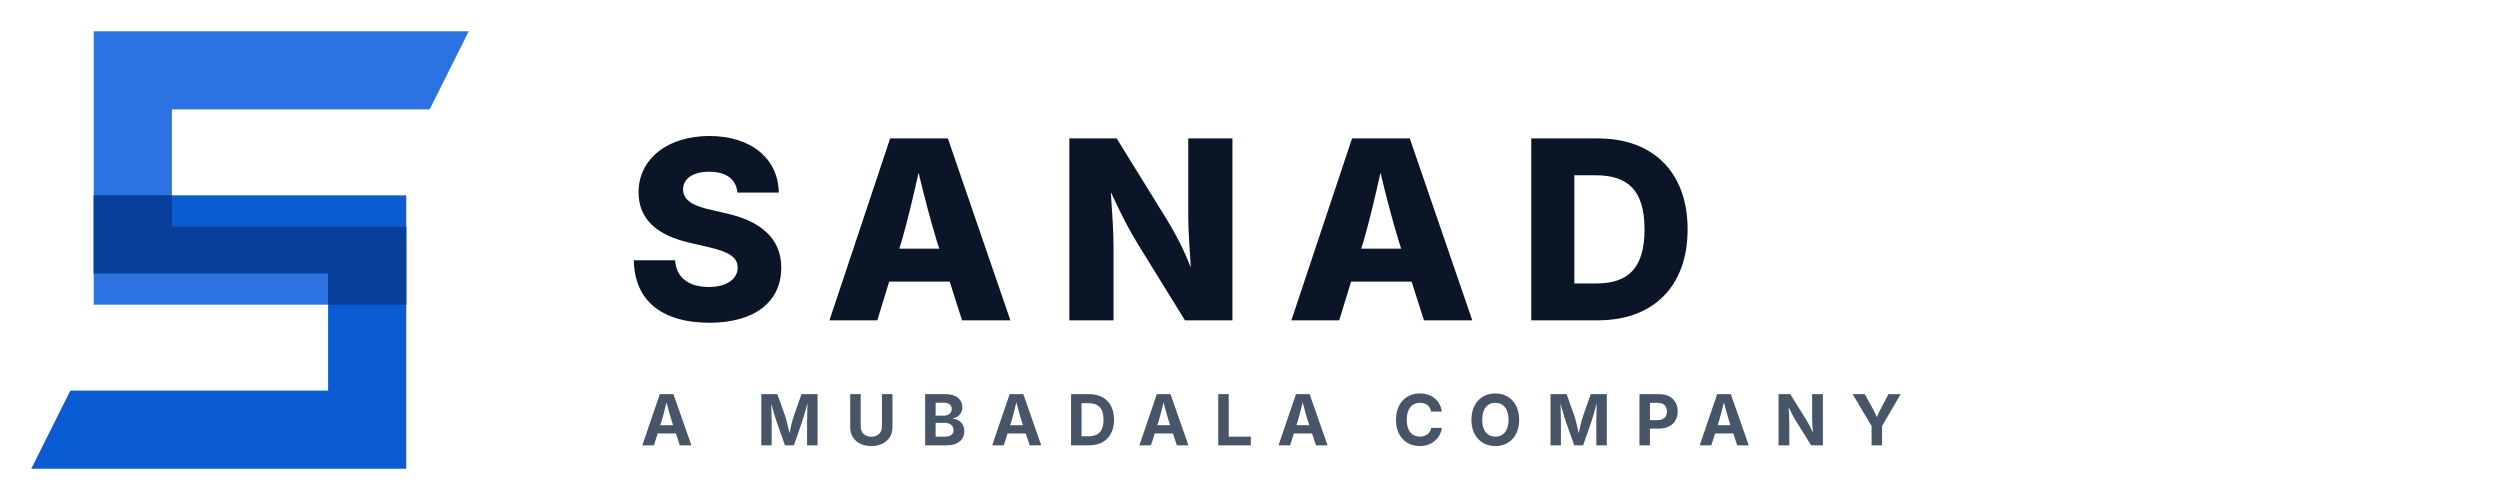
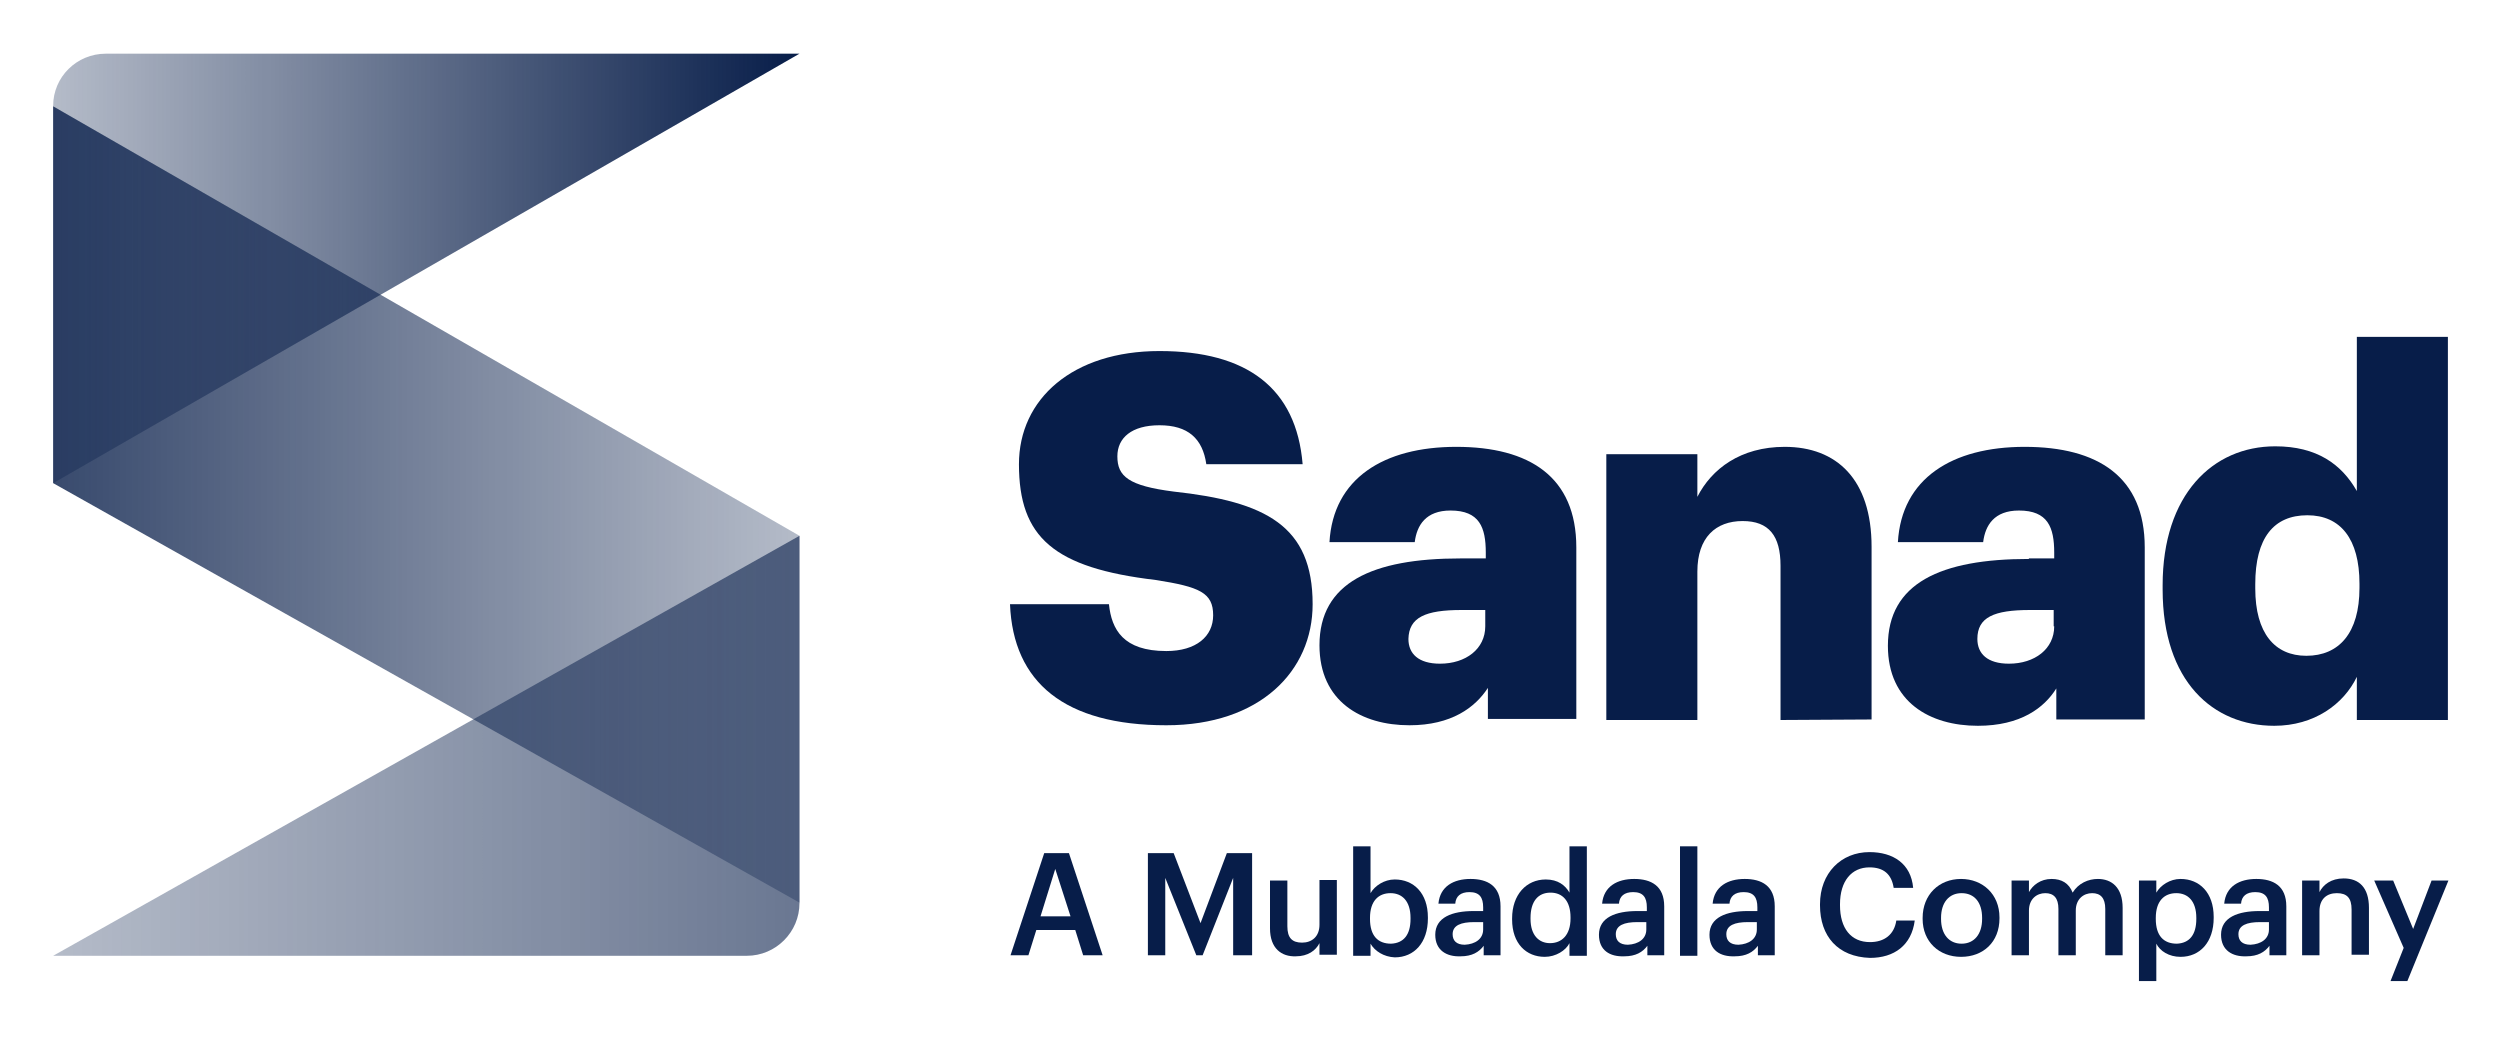
- <svg xmlns="http://www.w3.org/2000/svg" viewBox="0 0 320 64" width="320" height="64">
-   <path d="M60 4 H12 V39 H52 V29 H22 V14 H55 Z" fill="#2C72E0" />
-   <path d="M4 60 H52 V25 H12 V35 H42 V50 H9 Z" fill="#0B5BD3" />
-   <path d="M12 25 H22 V29 H52 V39 H42 V35 H12 Z" fill="#083F9A" />
-   <text x="80" y="41" font-family="Manrope, Inter, Helvetica, Arial, sans-serif" font-weight="800" font-size="32" letter-spacing="5" fill="#0a1628">SANAD</text>
-   <text x="82" y="57" font-family="Manrope, Inter, Helvetica, Arial, sans-serif" font-weight="700" font-size="9" letter-spacing="3" fill="#475569">A MUBADALA COMPANY</text>
+ <svg xmlns="http://www.w3.org/2000/svg" version="1.1" id="Layer_1" x="0px" y="0px" viewBox="17 17 475 197" xml:space="preserve">
+   <style type="text/css">
+ 	.st1{fill:url(#SVGID_1_);}
+ 	.st2{fill:url(#SVGID_2_);}
+ 	.st3{fill:url(#SVGID_3_);}
+ 	.st4{fill:#071D49;}
+ </style>
+   <g>
+     <g>
+       <g>
+         <g>
+           <linearGradient id="SVGID_1_" gradientUnits="userSpaceOnUse" x1="27.088" y1="15.111" x2="168.937" y2="15.111" gradientTransform="matrix(1 0 0 1 0 52.8347)">
+             <stop offset="0" style="stop-color:#071D49;stop-opacity:0.3" />
+             <stop offset="1" style="stop-color:#071D49" />
+           </linearGradient>
+           <path class="st1" d="M27.1,108.8V37.1c0-5.5,4.5-9.9,10-9.9h131.8L27.1,108.8z" />
+         </g>
+         <linearGradient id="SVGID_2_" gradientUnits="userSpaceOnUse" x1="27.088" y1="60.015" x2="168.937" y2="60.015" gradientTransform="matrix(1 0 0 1 0 52.8347)">
+           <stop offset="0" style="stop-color:#071D49;stop-opacity:0.8" />
+           <stop offset="1" style="stop-color:#071D49;stop-opacity:0.3" />
+         </linearGradient>
+         <polygon class="st2" points="27.1,108.8 27.1,37.2 27.1,37.2 168.9,118.8 168.9,188.5    " />
+         <linearGradient id="SVGID_3_" gradientUnits="userSpaceOnUse" x1="27.088" y1="105.866" x2="168.937" y2="105.866" gradientTransform="matrix(1 0 0 1 0 52.8347)">
+           <stop offset="0" style="stop-color:#071D49;stop-opacity:0.3" />
+           <stop offset="1" style="stop-color:#071D49;stop-opacity:0.6" />
+         </linearGradient>
+         <path class="st3" d="M168.9,118.8v69.8c0,5.5-4.5,10-10,10H27.1L168.9,118.8z" />
+       </g>
+       <g>
+         <path class="st4" d="M238.6,140.7c-8.2,0-10.4-4.1-10.9-8.9h-18.8c0.6,14.9,10.4,23,29.7,23c17.8,0,27.8-10.3,27.8-23     c0-14.9-8.9-19.5-26.4-21.4c-8.6-1.1-10.7-2.9-10.7-6.7c0-3.5,2.7-5.9,8-5.9c5.4,0,8.2,2.5,8.9,7.4h18.3     c-1.2-14.5-10.6-21.5-27.2-21.5c-16.5,0-26.7,9.1-26.7,21.5c0,13.9,6.6,19.7,26,22c8.3,1.3,10.9,2.4,10.9,6.7     C247.5,137.9,244.3,140.7,238.6,140.7z" />
+         <path class="st4" d="M299.7,147.7v5.9h16.8V121c0-13.4-8.9-19.1-22.8-19.1c-13.8,0-23.4,6-24.1,18.1h16.2c0.4-3.2,2.1-6,6.8-6     c5.5,0,6.7,3.2,6.7,8v1.1h-4.8c-16.8,0-26.8,4.6-26.8,16.5c0,10.7,8,15.2,17.1,15.2C292.8,154.8,297.3,151.4,299.7,147.7z      M294.7,132.9h4.5v3.1c0,4.3-3.7,7.1-8.6,7.1c-4.1,0-6-1.9-6-4.7C284.7,134.3,287.8,132.9,294.7,132.9z" />
+         <path class="st4" d="M372.6,153.7v-32.8c0-12.9-6.7-19-16.5-19c-8.4,0-13.9,4.2-16.6,9.5v-8.1h-17.3v50.5h17.3v-28.2     c0-6.5,3.5-9.6,8.6-9.6c5,0,7.2,2.8,7.2,8.5v29.3L372.6,153.7L372.6,153.7z" />
+         <path class="st4" d="M402.5,123.2c-16.8,0-26.8,4.6-26.8,16.5c0,10.7,8,15.2,17.1,15.2c8.1,0,12.6-3.4,14.9-7.1v5.9h16.8V121     c0-13.4-8.9-19.1-22.8-19.1c-13.8,0-23.4,6-24.1,18.1h16.2c0.4-3.2,2.1-6,6.8-6c5.5,0,6.7,3.2,6.7,8v1.1H402.5L402.5,123.2z      M407.3,136c0,4.3-3.7,7.1-8.6,7.1c-4.1,0-6-1.9-6-4.7c0-4.1,3.1-5.5,10-5.5h4.5V136z" />
+         <path class="st4" d="M464.8,81v29.3c-2.9-5.1-7.6-8.5-15.5-8.5c-11.9,0-21.4,9.2-21.4,26.4v0.8c0,17.5,9.6,25.9,21.2,25.9     c7.6,0,13.2-4.1,15.7-9.3v8.2h17.3V81H464.8z M465.3,128.7c0,8.6-3.9,12.9-10.1,12.9c-6,0-9.7-4.3-9.7-12.8V128     c0-8.8,3.5-13.1,9.9-13.1c6.3,0,9.9,4.5,9.9,13L465.3,128.7L465.3,128.7z" />
+       </g>
+     </g>
+     <g>
+       <path class="st4" d="M215.4,179.1h4.7l6.4,19.4h-3.7l-1.5-4.8h-7.4l-1.5,4.8h-3.4L215.4,179.1z M214.7,191.1h5.7l-2.9-9    L214.7,191.1z" />
+       <path class="st4" d="M235.2,179.1h4.8l5.1,13.3l5-13.3h4.8v19.4h-3.6v-14.7l-5.8,14.7h-1.2l-5.9-14.7v14.7h-3.3V179.1L235.2,179.1    z" />
+       <path class="st4" d="M258.3,193.4v-9.1h3.3v8.7c0,2.2,0.9,3.1,2.8,3.1c1.8,0,3.3-1.1,3.3-3.4v-8.5h3.3v14.2h-3.3v-2.2    c-0.7,1.4-2.2,2.5-4.5,2.5C260.5,198.8,258.3,197.2,258.3,193.4z" />
+       <path class="st4" d="M277.4,196.3v2.3h-3.3v-20.8h3.3v8.9c0.8-1.4,2.6-2.6,4.6-2.6c3.6,0,6.3,2.6,6.3,7.2v0.2    c0,4.6-2.6,7.4-6.3,7.4C279.9,198.8,278.2,197.7,277.4,196.3z M285,191.6v-0.2c0-3.2-1.6-4.7-3.8-4.7c-2.3,0-3.9,1.5-3.9,4.7v0.2    c0,3.2,1.5,4.7,4,4.7C283.7,196.2,285,194.6,285,191.6z" />
+       <path class="st4" d="M289.7,194.6c0-3.3,3.2-4.5,7.3-4.5h1.8v-0.7c0-1.9-0.7-2.9-2.6-2.9c-1.7,0-2.6,0.8-2.7,2.2h-3.2    c0.3-3.3,2.9-4.7,6.1-4.7c3.2,0,5.7,1.3,5.7,5.2v9.3h-3.2v-1.8c-0.9,1.2-2.2,2-4.4,2C291.9,198.8,289.7,197.6,289.7,194.6z     M298.8,193.6v-1.4h-1.7c-2.5,0-4.1,0.6-4.1,2.3c0,1.2,0.7,2,2.3,2C297.3,196.4,298.8,195.4,298.8,193.6z" />
+       <path class="st4" d="M304.3,191.7v-0.2c0-4.5,2.7-7.4,6.4-7.4c2.3,0,3.7,1.1,4.5,2.5v-8.8h3.3v20.8h-3.3v-2.4    c-0.7,1.4-2.6,2.6-4.7,2.6C307,198.8,304.3,196.3,304.3,191.7z M315.4,191.5v-0.2c0-3.1-1.5-4.7-3.8-4.7c-2.4,0-3.8,1.7-3.8,4.8    v0.2c0,3.1,1.6,4.6,3.7,4.6C313.7,196.2,315.4,194.7,315.4,191.5z" />
+       <path class="st4" d="M320.8,194.6c0-3.3,3.2-4.5,7.3-4.5h1.8v-0.7c0-1.9-0.7-2.9-2.6-2.9c-1.7,0-2.6,0.8-2.7,2.2h-3.2    c0.3-3.3,2.9-4.7,6.1-4.7c3.2,0,5.7,1.3,5.7,5.2v9.3h-3.2v-1.8c-0.9,1.2-2.2,2-4.4,2C322.9,198.8,320.8,197.6,320.8,194.6z     M329.8,193.6v-1.4h-1.7c-2.5,0-4.1,0.6-4.1,2.3c0,1.2,0.7,2,2.3,2C328.3,196.4,329.8,195.4,329.8,193.6z" />
+       <path class="st4" d="M336.2,177.8h3.3v20.8h-3.3V177.8z" />
+       <path class="st4" d="M341.8,194.6c0-3.3,3.2-4.5,7.3-4.5h1.8v-0.7c0-1.9-0.7-2.9-2.6-2.9c-1.7,0-2.6,0.8-2.7,2.2h-3.2    c0.3-3.3,2.9-4.7,6.1-4.7s5.7,1.3,5.7,5.2v9.3h-3.2v-1.8c-0.9,1.2-2.2,2-4.4,2C343.9,198.8,341.8,197.6,341.8,194.6z M350.8,193.6    v-1.4h-1.7c-2.5,0-4.1,0.6-4.1,2.3c0,1.2,0.7,2,2.3,2C349.3,196.4,350.8,195.4,350.8,193.6z" />
+       <path class="st4" d="M362.8,189v-0.2c0-5.9,4-9.9,9.4-9.9c4.5,0,7.9,2.2,8.3,6.8h-3.7c-0.4-2.6-1.9-3.9-4.6-3.9    c-3.4,0-5.6,2.6-5.6,7v0.2c0,4.4,2.1,7,5.7,7c2.7,0,4.6-1.4,5-4.1h3.5c-0.6,4.7-3.9,7.1-8.5,7.1    C366.2,198.8,362.8,194.9,362.8,189z" />
+       <path class="st4" d="M382.3,191.6v-0.2c0-4.4,3.1-7.4,7.3-7.4c4.1,0,7.3,2.9,7.3,7.3v0.2c0,4.5-3.1,7.3-7.3,7.3    C385.4,198.8,382.3,195.9,382.3,191.6z M393.6,191.6v-0.2c0-3-1.5-4.7-3.9-4.7s-3.9,1.8-3.9,4.7v0.2c0,2.9,1.5,4.7,3.9,4.7    C392.1,196.3,393.6,194.5,393.6,191.6z" />
+       <path class="st4" d="M399.2,184.3h3.3v2.2c0.7-1.3,2.2-2.5,4.3-2.5c1.9,0,3.3,0.8,4,2.6c1.1-1.8,3-2.6,4.8-2.6    c2.6,0,4.7,1.6,4.7,5.5v9H417v-8.8c0-2.1-0.9-3-2.5-3s-3.1,1.1-3.1,3.3v8.5h-3.3v-8.8c0-2.1-0.9-3-2.5-3c-1.6,0-3.1,1.1-3.1,3.3    v8.5h-3.3L399.2,184.3L399.2,184.3z" />
+       <path class="st4" d="M423.4,184.3h3.3v2.3c0.8-1.4,2.6-2.6,4.6-2.6c3.6,0,6.3,2.6,6.3,7.2v0.2c0,4.6-2.6,7.4-6.3,7.4    c-2.2,0-3.9-1.1-4.6-2.5v7.1h-3.3V184.3z M434.3,191.6v-0.2c0-3.2-1.6-4.7-3.8-4.7c-2.3,0-3.9,1.5-3.9,4.7v0.2    c0,3.2,1.5,4.7,4,4.7C433,196.2,434.3,194.6,434.3,191.6z" />
+       <path class="st4" d="M439,194.6c0-3.3,3.2-4.5,7.3-4.5h1.8v-0.7c0-1.9-0.7-2.9-2.6-2.9c-1.7,0-2.6,0.8-2.7,2.2h-3.2    c0.3-3.3,2.9-4.7,6.1-4.7c3.2,0,5.7,1.3,5.7,5.2v9.3h-3.2v-1.8c-0.9,1.2-2.2,2-4.4,2C441.2,198.8,439,197.6,439,194.6z     M448.1,193.6v-1.4h-1.7c-2.5,0-4.1,0.6-4.1,2.3c0,1.2,0.7,2,2.3,2C446.6,196.4,448.1,195.4,448.1,193.6z" />
+       <path class="st4" d="M454.4,184.3h3.3v2.2c0.7-1.4,2.2-2.6,4.6-2.6c2.9,0,4.8,1.7,4.8,5.6v8.9h-3.3v-8.6c0-2.2-0.9-3.1-2.8-3.1    c-1.9,0-3.3,1.1-3.3,3.4v8.4h-3.3L454.4,184.3L454.4,184.3z" />
+       <path class="st4" d="M473.7,197.1l-5.6-12.8h3.6l3.8,9.2l3.5-9.2h3.2l-7.8,19.1h-3.2L473.7,197.1z" />
+     </g>
+   </g>
</svg>
